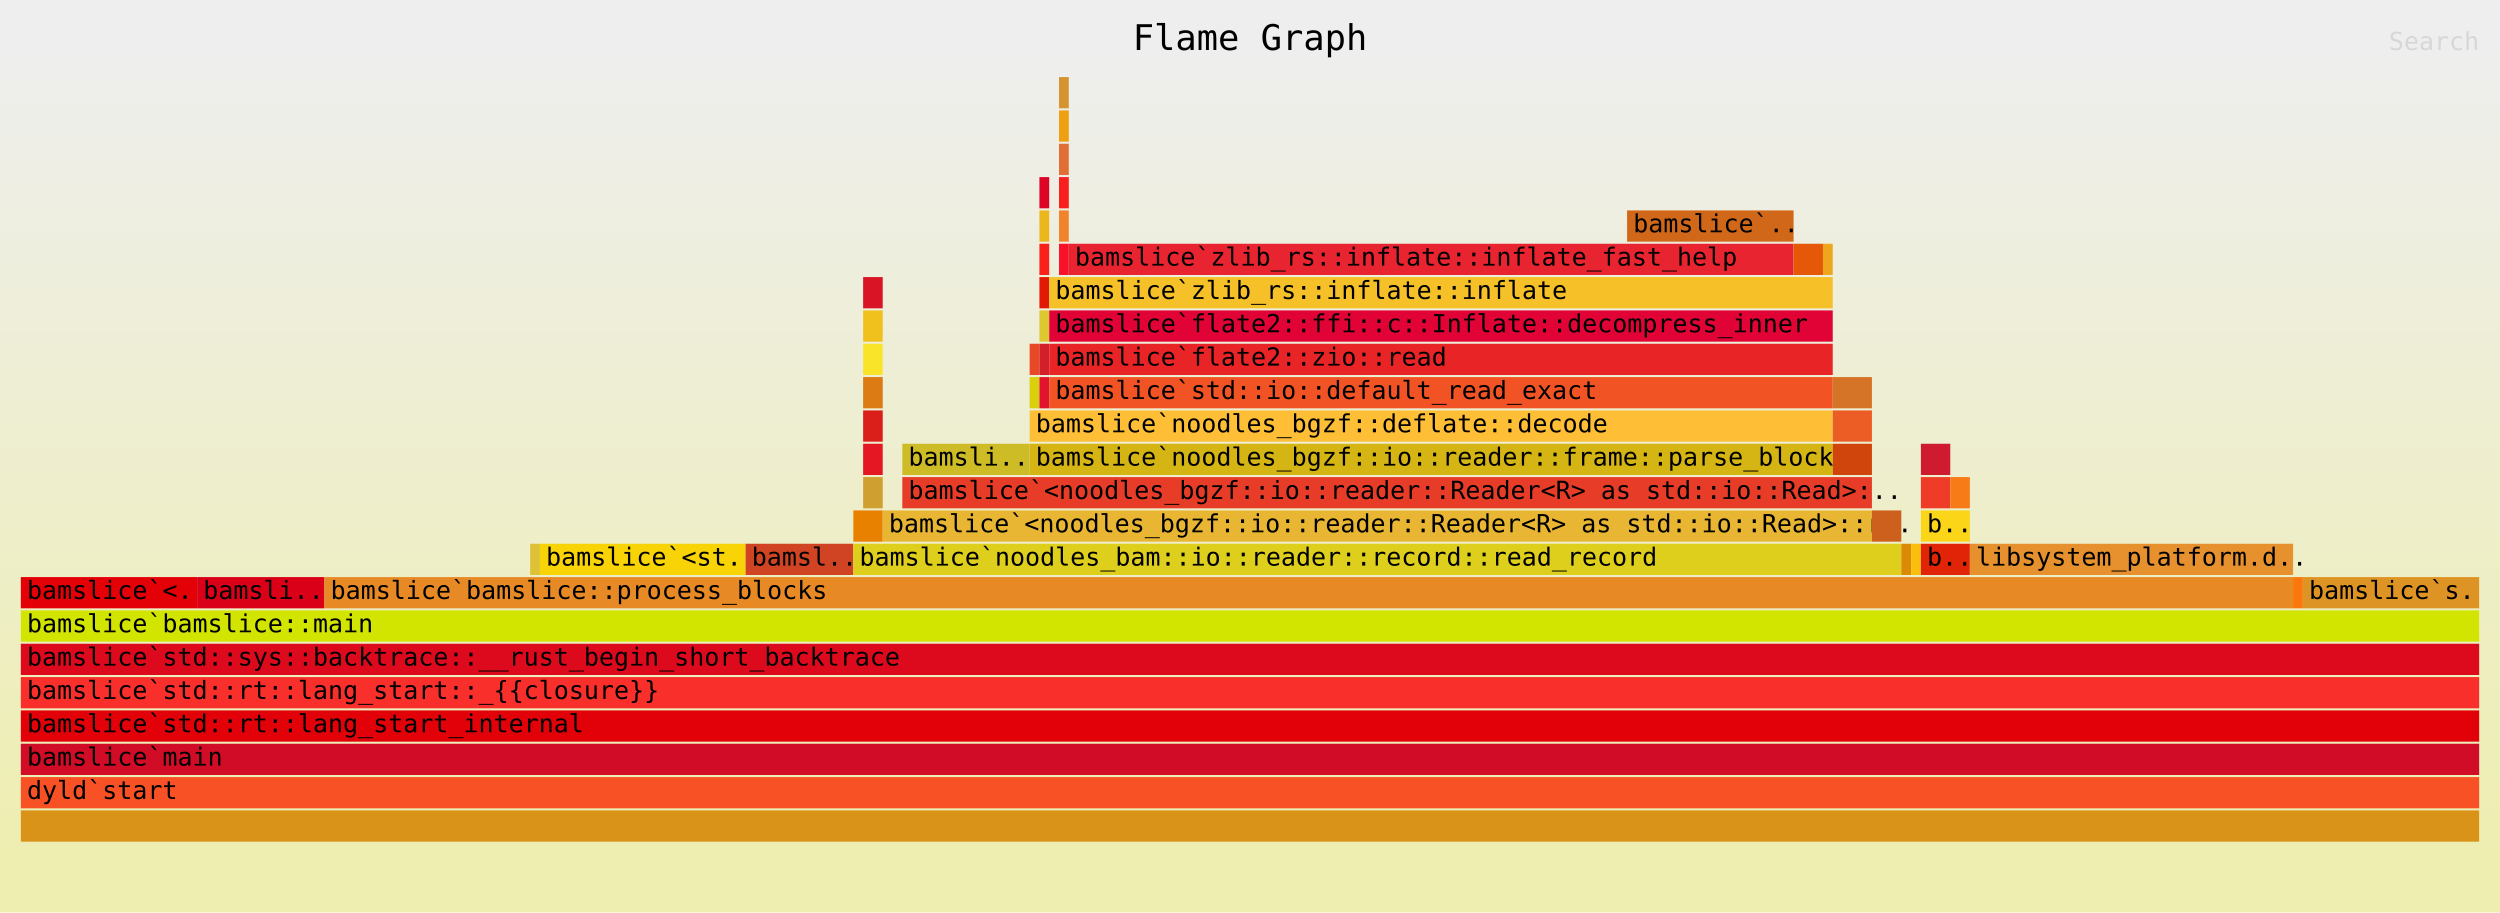
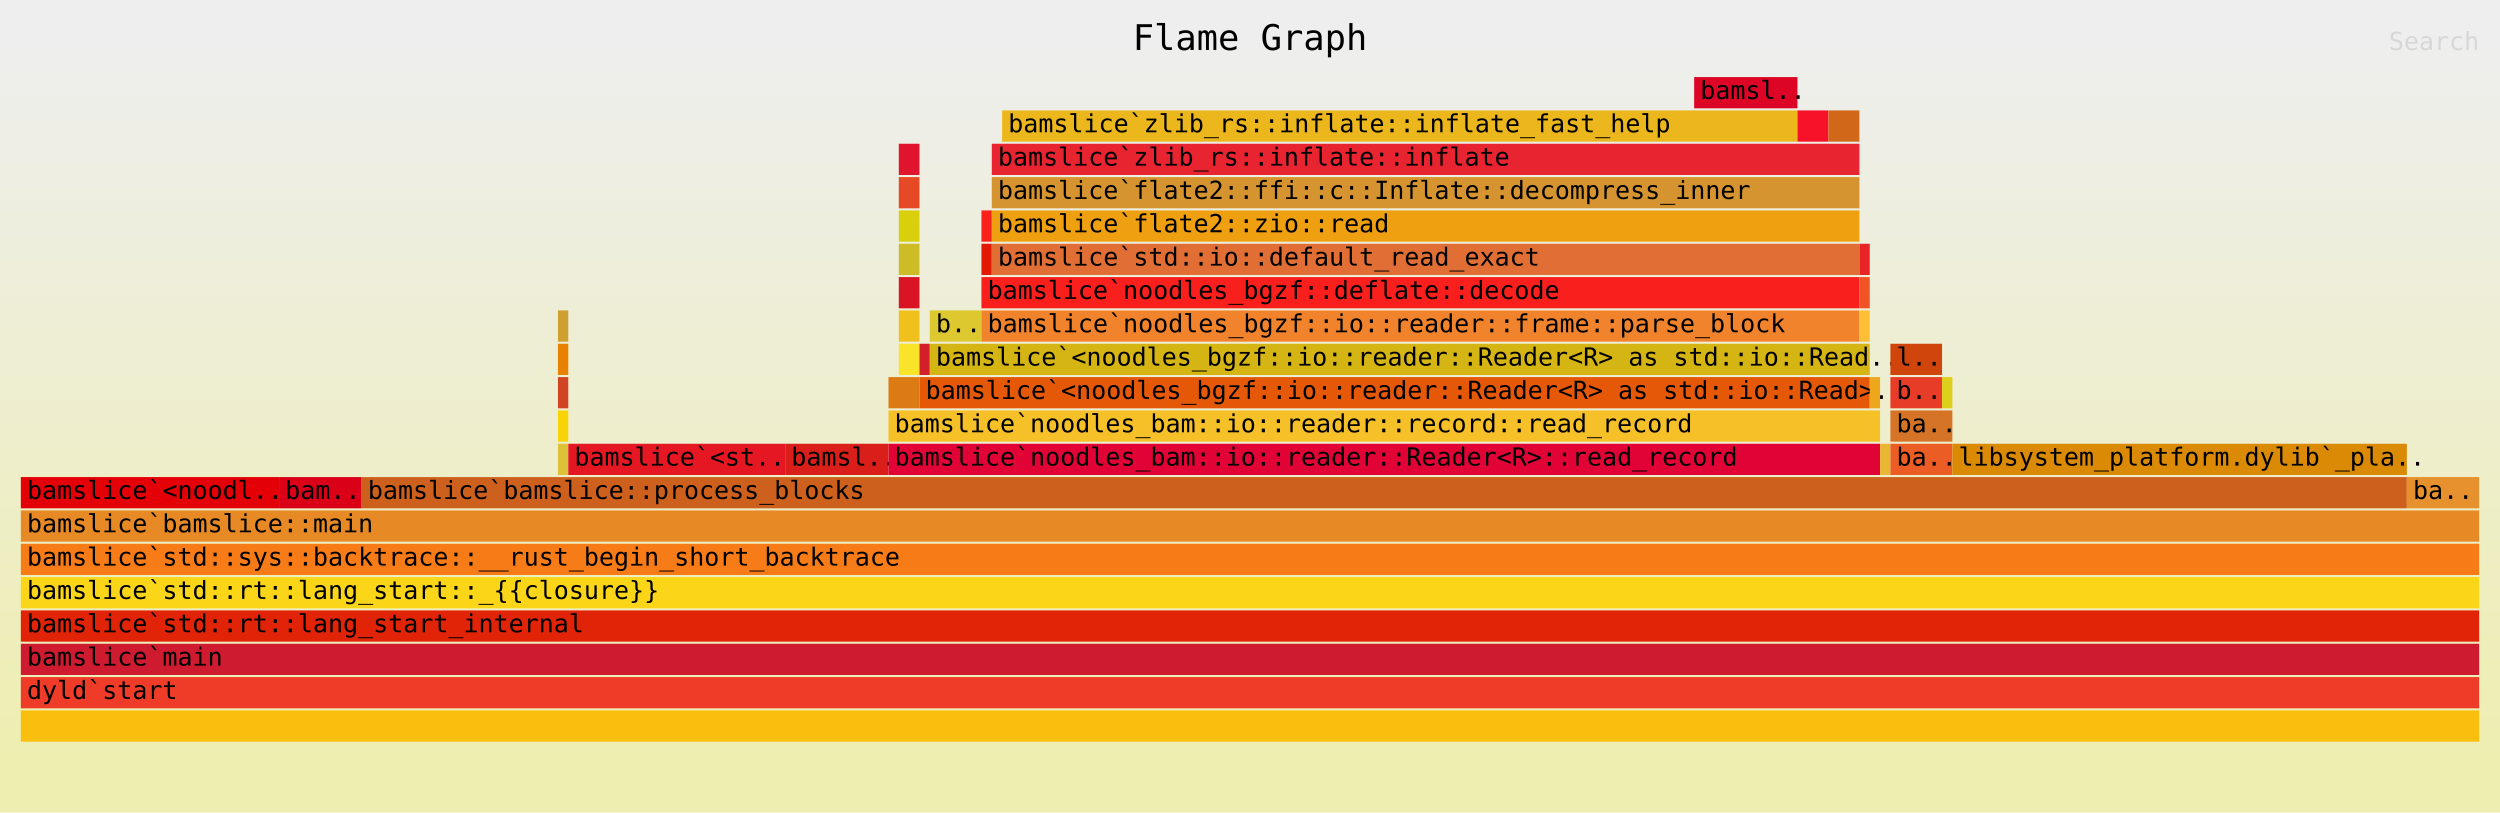
- <svg xmlns="http://www.w3.org/2000/svg" xmlns:ns1="http://github.com/jonhoo/inferno" version="1.1" width="1200" height="438" viewBox="0 0 1200 438">
+ <svg xmlns="http://www.w3.org/2000/svg" xmlns:ns1="http://github.com/jonhoo/inferno" version="1.1" width="1200" height="390" viewBox="0 0 1200 390">
  <defs>
    <linearGradient id="background" y1="0" y2="1" x1="0" x2="0">
      <stop stop-color="#eeeeee" offset="5%" />
      <stop stop-color="#eeeeb0" offset="95%" />
    </linearGradient>
  </defs>
  <style type="text/css">
text { font-family:monospace; font-size:12px }
#title { text-anchor:middle; font-size:17px; }
#matched { text-anchor:end; }
#search { text-anchor:end; opacity:0.1; cursor:pointer; }
#search:hover, #search.show { opacity:1; }
#subtitle { text-anchor:middle; font-color:rgb(160,160,160); }
#unzoom { cursor:pointer; }
#frames &gt; *:hover { stroke:black; stroke-width:0.5; cursor:pointer; }
.hide { display:none; }
.parent { opacity:0.5; }
</style>
-   <rect x="0" y="0" width="100%" height="438" fill="url(#background)" />
+   <rect x="0" y="0" width="100%" height="390" fill="url(#background)" />
  <text id="title" fill="rgb(0,0,0)" x="50%" y="24.00">Flame Graph</text>
-   <text id="details" fill="rgb(0,0,0)" x="10" y="421.00"> </text>
+   <text id="details" fill="rgb(0,0,0)" x="10" y="373.00"> </text>
  <text id="unzoom" class="hide" fill="rgb(0,0,0)" x="10" y="24.00">Reset Zoom</text>
  <text id="search" fill="rgb(0,0,0)" x="1190" y="24.00">Search</text>
-   <text id="matched" fill="rgb(0,0,0)" x="1190" y="421.00"> </text>
-   <svg id="frames" x="10" width="1180" total_samples="251">
-     <g>
-       <rect x="0%" y="277" width="7.171%" height="15" fill="rgb(227,0,7)" ns1:x="0" ns1:w="18" />
-       <text x="0.25%" y="287.50">bamslice`&lt;..</text>
-     </g>
-     <g>
-       <rect x="7.171%" y="277" width="5.179%" height="15" fill="rgb(217,0,24)" ns1:x="18" ns1:w="13" />
-       <text x="7.421%" y="287.50">bamsli..</text>
-     </g>
-     <g>
-       <rect x="20.717%" y="261" width="0.398%" height="15" fill="rgb(221,193,54)" ns1:x="52" ns1:w="1" />
-       <text x="20.967%" y="271.50" />
-     </g>
-     <g>
-       <rect x="21.116%" y="261" width="8.367%" height="15" fill="rgb(248,212,6)" ns1:x="53" ns1:w="21" />
-       <text x="21.366%" y="271.50">bamslice`&lt;st..</text>
-     </g>
-     <g>
-       <rect x="29.482%" y="261" width="4.383%" height="15" fill="rgb(208,68,35)" ns1:x="74" ns1:w="11" />
-       <text x="29.732%" y="271.50">bamsl..</text>
-     </g>
-     <g>
-       <rect x="33.864%" y="245" width="1.195%" height="15" fill="rgb(232,128,0)" ns1:x="85" ns1:w="3" />
-       <text x="34.114%" y="255.50" />
-     </g>
-     <g>
-       <rect x="34.263%" y="229" width="0.797%" height="15" fill="rgb(207,160,47)" ns1:x="86" ns1:w="2" />
-       <text x="34.513%" y="239.50" />
-     </g>
-     <g>
-       <rect x="34.263%" y="213" width="0.797%" height="15" fill="rgb(228,23,34)" ns1:x="86" ns1:w="2" />
-       <text x="34.513%" y="223.50" />
-     </g>
-     <g>
-       <rect x="34.263%" y="197" width="0.797%" height="15" fill="rgb(218,30,26)" ns1:x="86" ns1:w="2" />
-       <text x="34.513%" y="207.50" />
-     </g>
-     <g>
-       <rect x="34.263%" y="181" width="0.797%" height="15" fill="rgb(220,122,19)" ns1:x="86" ns1:w="2" />
-       <text x="34.513%" y="191.50" />
-     </g>
-     <g>
-       <rect x="34.263%" y="165" width="0.797%" height="15" fill="rgb(250,228,42)" ns1:x="86" ns1:w="2" />
-       <text x="34.513%" y="175.50" />
-     </g>
-     <g>
-       <rect x="34.263%" y="149" width="0.797%" height="15" fill="rgb(240,193,28)" ns1:x="86" ns1:w="2" />
-       <text x="34.513%" y="159.50" />
-     </g>
-     <g>
-       <rect x="34.263%" y="133" width="0.797%" height="15" fill="rgb(216,20,37)" ns1:x="86" ns1:w="2" />
-       <text x="34.513%" y="143.50" />
-     </g>
-     <g>
-       <rect x="35.857%" y="213" width="5.179%" height="15" fill="rgb(206,188,39)" ns1:x="90" ns1:w="13" />
-       <text x="36.107%" y="223.50">bamsli..</text>
-     </g>
-     <g>
-       <rect x="41.036%" y="181" width="0.398%" height="15" fill="rgb(217,207,13)" ns1:x="103" ns1:w="1" />
-       <text x="41.286%" y="191.50" />
-     </g>
-     <g>
-       <rect x="41.036%" y="165" width="0.398%" height="15" fill="rgb(231,73,38)" ns1:x="103" ns1:w="1" />
-       <text x="41.286%" y="175.50" />
-     </g>
-     <g>
-       <rect x="41.434%" y="181" width="0.398%" height="15" fill="rgb(225,20,46)" ns1:x="104" ns1:w="1" />
-       <text x="41.684%" y="191.50" />
-     </g>
-     <g>
-       <rect x="41.434%" y="165" width="0.398%" height="15" fill="rgb(210,31,41)" ns1:x="104" ns1:w="1" />
-       <text x="41.684%" y="175.50" />
-     </g>
-     <g>
-       <rect x="41.434%" y="149" width="0.398%" height="15" fill="rgb(221,200,47)" ns1:x="104" ns1:w="1" />
-       <text x="41.684%" y="159.50" />
-     </g>
-     <g>
-       <rect x="41.434%" y="133" width="0.398%" height="15" fill="rgb(226,26,5)" ns1:x="104" ns1:w="1" />
-       <text x="41.684%" y="143.50" />
-     </g>
-     <g>
-       <rect x="41.434%" y="117" width="0.398%" height="15" fill="rgb(249,33,26)" ns1:x="104" ns1:w="1" />
-       <text x="41.684%" y="127.50" />
-     </g>
-     <g>
-       <rect x="41.434%" y="101" width="0.398%" height="15" fill="rgb(235,183,28)" ns1:x="104" ns1:w="1" />
-       <text x="41.684%" y="111.50" />
-     </g>
-     <g>
-       <rect x="41.434%" y="85" width="0.398%" height="15" fill="rgb(221,5,38)" ns1:x="104" ns1:w="1" />
-       <text x="41.684%" y="95.50" />
-     </g>
-     <g>
-       <rect x="42.231%" y="117" width="0.398%" height="15" fill="rgb(247,18,42)" ns1:x="106" ns1:w="1" />
-       <text x="42.481%" y="127.50" />
-     </g>
-     <g>
-       <rect x="42.231%" y="101" width="0.398%" height="15" fill="rgb(241,131,45)" ns1:x="106" ns1:w="1" />
-       <text x="42.481%" y="111.50" />
-     </g>
-     <g>
-       <rect x="42.231%" y="85" width="0.398%" height="15" fill="rgb(249,31,29)" ns1:x="106" ns1:w="1" />
-       <text x="42.481%" y="95.50" />
-     </g>
-     <g>
-       <rect x="42.231%" y="69" width="0.398%" height="15" fill="rgb(225,111,53)" ns1:x="106" ns1:w="1" />
-       <text x="42.481%" y="79.50" />
-     </g>
-     <g>
-       <rect x="42.231%" y="53" width="0.398%" height="15" fill="rgb(238,160,17)" ns1:x="106" ns1:w="1" />
-       <text x="42.481%" y="63.50" />
-     </g>
-     <g>
-       <rect x="42.231%" y="37" width="0.398%" height="15" fill="rgb(214,148,48)" ns1:x="106" ns1:w="1" />
-       <text x="42.481%" y="47.50" />
-     </g>
-     <g>
-       <rect x="42.63%" y="117" width="29.482%" height="15" fill="rgb(232,36,49)" ns1:x="107" ns1:w="74" />
-       <text x="42.88%" y="127.50">bamslice`zlib_rs::inflate::inflate_fast_help</text>
-     </g>
-     <g>
-       <rect x="65.339%" y="101" width="6.773%" height="15" fill="rgb(209,103,24)" ns1:x="164" ns1:w="17" />
-       <text x="65.589%" y="111.50">bamslice`..</text>
-     </g>
-     <g>
-       <rect x="72.112%" y="117" width="1.195%" height="15" fill="rgb(229,88,8)" ns1:x="181" ns1:w="3" />
-       <text x="72.362%" y="127.50" />
-     </g>
-     <g>
-       <rect x="41.036%" y="213" width="32.669%" height="15" fill="rgb(213,181,19)" ns1:x="103" ns1:w="82" />
-       <text x="41.286%" y="223.50">bamslice`noodles_bgzf::io::reader::frame::parse_block</text>
-     </g>
-     <g>
-       <rect x="41.036%" y="197" width="32.669%" height="15" fill="rgb(254,191,54)" ns1:x="103" ns1:w="82" />
-       <text x="41.286%" y="207.50">bamslice`noodles_bgzf::deflate::decode</text>
-     </g>
-     <g>
-       <rect x="41.833%" y="181" width="31.872%" height="15" fill="rgb(241,83,37)" ns1:x="105" ns1:w="80" />
-       <text x="42.083%" y="191.50">bamslice`std::io::default_read_exact</text>
-     </g>
-     <g>
-       <rect x="41.833%" y="165" width="31.872%" height="15" fill="rgb(233,36,39)" ns1:x="105" ns1:w="80" />
-       <text x="42.083%" y="175.50">bamslice`flate2::zio::read</text>
-     </g>
-     <g>
-       <rect x="41.833%" y="149" width="31.872%" height="15" fill="rgb(226,3,54)" ns1:x="105" ns1:w="80" />
-       <text x="42.083%" y="159.50">bamslice`flate2::ffi::c::Inflate::decompress_inner</text>
-     </g>
-     <g>
-       <rect x="41.833%" y="133" width="31.872%" height="15" fill="rgb(245,192,40)" ns1:x="105" ns1:w="80" />
-       <text x="42.083%" y="143.50">bamslice`zlib_rs::inflate::inflate</text>
-     </g>
-     <g>
-       <rect x="73.307%" y="117" width="0.398%" height="15" fill="rgb(238,167,29)" ns1:x="184" ns1:w="1" />
-       <text x="73.557%" y="127.50" />
-     </g>
-     <g>
-       <rect x="35.06%" y="245" width="40.239%" height="15" fill="rgb(232,182,51)" ns1:x="88" ns1:w="101" />
-       <text x="35.31%" y="255.50">bamslice`&lt;noodles_bgzf::io::reader::Reader&lt;R&gt; as std::io::Read&gt;::r..</text>
-     </g>
-     <g>
-       <rect x="35.857%" y="229" width="39.442%" height="15" fill="rgb(231,60,39)" ns1:x="90" ns1:w="99" />
-       <text x="36.107%" y="239.50">bamslice`&lt;noodles_bgzf::io::reader::Reader&lt;R&gt; as std::io::Read&gt;:..</text>
-     </g>
-     <g>
-       <rect x="73.705%" y="213" width="1.594%" height="15" fill="rgb(208,69,12)" ns1:x="185" ns1:w="4" />
-       <text x="73.955%" y="223.50" />
-     </g>
-     <g>
-       <rect x="73.705%" y="197" width="1.594%" height="15" fill="rgb(235,93,37)" ns1:x="185" ns1:w="4" />
-       <text x="73.955%" y="207.50" />
-     </g>
-     <g>
-       <rect x="73.705%" y="181" width="1.594%" height="15" fill="rgb(213,116,39)" ns1:x="185" ns1:w="4" />
-       <text x="73.955%" y="191.50" />
-     </g>
-     <g>
-       <rect x="33.864%" y="261" width="42.63%" height="15" fill="rgb(222,207,29)" ns1:x="85" ns1:w="107" />
-       <text x="34.114%" y="271.50">bamslice`noodles_bam::io::reader::record::read_record</text>
-     </g>
-     <g>
-       <rect x="75.299%" y="245" width="1.195%" height="15" fill="rgb(206,96,30)" ns1:x="189" ns1:w="3" />
-       <text x="75.549%" y="255.50" />
-     </g>
-     <g>
-       <rect x="76.494%" y="261" width="0.398%" height="15" fill="rgb(218,138,4)" ns1:x="192" ns1:w="1" />
-       <text x="76.744%" y="271.50" />
-     </g>
-     <g>
-       <rect x="76.892%" y="261" width="0.398%" height="15" fill="rgb(250,191,14)" ns1:x="193" ns1:w="1" />
-       <text x="77.142%" y="271.50" />
-     </g>
-     <g>
-       <rect x="77.291%" y="229" width="1.195%" height="15" fill="rgb(239,60,40)" ns1:x="194" ns1:w="3" />
-       <text x="77.541%" y="239.50" />
-     </g>
-     <g>
-       <rect x="77.291%" y="213" width="1.195%" height="15" fill="rgb(206,27,48)" ns1:x="194" ns1:w="3" />
-       <text x="77.541%" y="223.50" />
-     </g>
-     <g>
-       <rect x="77.291%" y="261" width="1.992%" height="15" fill="rgb(225,35,8)" ns1:x="194" ns1:w="5" />
-       <text x="77.541%" y="271.50">b..</text>
-     </g>
-     <g>
-       <rect x="77.291%" y="245" width="1.992%" height="15" fill="rgb(250,213,24)" ns1:x="194" ns1:w="5" />
-       <text x="77.541%" y="255.50">b..</text>
-     </g>
-     <g>
-       <rect x="78.486%" y="229" width="0.797%" height="15" fill="rgb(247,123,22)" ns1:x="197" ns1:w="2" />
-       <text x="78.736%" y="239.50" />
-     </g>
-     <g>
-       <rect x="12.351%" y="277" width="80.08%" height="15" fill="rgb(231,138,38)" ns1:x="31" ns1:w="201" />
-       <text x="12.601%" y="287.50">bamslice`bamslice::process_blocks</text>
-     </g>
-     <g>
-       <rect x="79.283%" y="261" width="13.147%" height="15" fill="rgb(231,145,46)" ns1:x="199" ns1:w="33" />
-       <text x="79.533%" y="271.50">libsystem_platform.d..</text>
-     </g>
-     <g>
-       <rect x="92.43%" y="277" width="0.398%" height="15" fill="rgb(251,118,11)" ns1:x="232" ns1:w="1" />
-       <text x="92.68%" y="287.50" />
-     </g>
-     <g>
-       <rect x="0%" y="389" width="100%" height="15" fill="rgb(217,147,25)" ns1:x="0" ns1:w="251" />
-       <text x="0.25%" y="399.50" />
-     </g>
-     <g>
-       <rect x="0%" y="373" width="100%" height="15" fill="rgb(247,81,37)" ns1:x="0" ns1:w="251" />
-       <text x="0.25%" y="383.50">dyld`start</text>
-     </g>
-     <g>
-       <rect x="0%" y="357" width="100%" height="15" fill="rgb(209,12,38)" ns1:x="0" ns1:w="251" />
-       <text x="0.25%" y="367.50">bamslice`main</text>
-     </g>
-     <g>
-       <rect x="0%" y="341" width="100%" height="15" fill="rgb(227,1,9)" ns1:x="0" ns1:w="251" />
-       <text x="0.25%" y="351.50">bamslice`std::rt::lang_start_internal</text>
-     </g>
-     <g>
-       <rect x="0%" y="325" width="100%" height="15" fill="rgb(248,47,43)" ns1:x="0" ns1:w="251" />
-       <text x="0.25%" y="335.50">bamslice`std::rt::lang_start::_{{closure}}</text>
-     </g>
-     <g>
-       <rect x="0%" y="309" width="100%" height="15" fill="rgb(221,10,30)" ns1:x="0" ns1:w="251" />
-       <text x="0.25%" y="319.50">bamslice`std::sys::backtrace::__rust_begin_short_backtrace</text>
-     </g>
-     <g>
-       <rect x="0%" y="293" width="100%" height="15" fill="rgb(210,229,1)" ns1:x="0" ns1:w="251" />
-       <text x="0.25%" y="303.50">bamslice`bamslice::main</text>
-     </g>
-     <g>
-       <rect x="92.829%" y="277" width="7.171%" height="15" fill="rgb(222,148,37)" ns1:x="233" ns1:w="18" />
-       <text x="93.079%" y="287.50">bamslice`s..</text>
+   <text id="matched" fill="rgb(0,0,0)" x="1190" y="373.00"> </text>
+   <svg id="frames" x="10" width="1180" total_samples="238">
+     <g>
+       <rect x="0%" y="229" width="10.504%" height="15" fill="rgb(227,0,7)" ns1:x="0" ns1:w="25" />
+       <text x="0.25%" y="239.50">bamslice`&lt;noodl..</text>
+     </g>
+     <g>
+       <rect x="10.504%" y="229" width="3.361%" height="15" fill="rgb(217,0,24)" ns1:x="25" ns1:w="8" />
+       <text x="10.754%" y="239.50">bam..</text>
+     </g>
+     <g>
+       <rect x="21.849%" y="213" width="0.42%" height="15" fill="rgb(221,193,54)" ns1:x="52" ns1:w="1" />
+       <text x="22.099%" y="223.50" />
+     </g>
+     <g>
+       <rect x="21.849%" y="197" width="0.42%" height="15" fill="rgb(248,212,6)" ns1:x="52" ns1:w="1" />
+       <text x="22.099%" y="207.50" />
+     </g>
+     <g>
+       <rect x="21.849%" y="181" width="0.42%" height="15" fill="rgb(208,68,35)" ns1:x="52" ns1:w="1" />
+       <text x="22.099%" y="191.50" />
+     </g>
+     <g>
+       <rect x="21.849%" y="165" width="0.42%" height="15" fill="rgb(232,128,0)" ns1:x="52" ns1:w="1" />
+       <text x="22.099%" y="175.50" />
+     </g>
+     <g>
+       <rect x="21.849%" y="149" width="0.42%" height="15" fill="rgb(207,160,47)" ns1:x="52" ns1:w="1" />
+       <text x="22.099%" y="159.50" />
+     </g>
+     <g>
+       <rect x="22.269%" y="213" width="8.823%" height="15" fill="rgb(228,23,34)" ns1:x="53" ns1:w="21" />
+       <text x="22.519%" y="223.50">bamslice`&lt;st..</text>
+     </g>
+     <g>
+       <rect x="31.092%" y="213" width="4.202%" height="15" fill="rgb(218,30,26)" ns1:x="74" ns1:w="10" />
+       <text x="31.342%" y="223.50">bamsl..</text>
+     </g>
+     <g>
+       <rect x="35.294%" y="181" width="1.26%" height="15" fill="rgb(220,122,19)" ns1:x="84" ns1:w="3" />
+       <text x="35.544%" y="191.50" />
+     </g>
+     <g>
+       <rect x="35.714%" y="165" width="0.84%" height="15" fill="rgb(250,228,42)" ns1:x="85" ns1:w="2" />
+       <text x="35.964%" y="175.50" />
+     </g>
+     <g>
+       <rect x="35.714%" y="149" width="0.84%" height="15" fill="rgb(240,193,28)" ns1:x="85" ns1:w="2" />
+       <text x="35.964%" y="159.50" />
+     </g>
+     <g>
+       <rect x="35.714%" y="133" width="0.84%" height="15" fill="rgb(216,20,37)" ns1:x="85" ns1:w="2" />
+       <text x="35.964%" y="143.50" />
+     </g>
+     <g>
+       <rect x="35.714%" y="117" width="0.84%" height="15" fill="rgb(206,188,39)" ns1:x="85" ns1:w="2" />
+       <text x="35.964%" y="127.50" />
+     </g>
+     <g>
+       <rect x="35.714%" y="101" width="0.84%" height="15" fill="rgb(217,207,13)" ns1:x="85" ns1:w="2" />
+       <text x="35.964%" y="111.50" />
+     </g>
+     <g>
+       <rect x="35.714%" y="85" width="0.84%" height="15" fill="rgb(231,73,38)" ns1:x="85" ns1:w="2" />
+       <text x="35.964%" y="95.50" />
+     </g>
+     <g>
+       <rect x="35.714%" y="69" width="0.84%" height="15" fill="rgb(225,20,46)" ns1:x="85" ns1:w="2" />
+       <text x="35.964%" y="79.50" />
+     </g>
+     <g>
+       <rect x="36.555%" y="165" width="0.42%" height="15" fill="rgb(210,31,41)" ns1:x="87" ns1:w="1" />
+       <text x="36.805%" y="175.50" />
+     </g>
+     <g>
+       <rect x="36.975%" y="149" width="2.101%" height="15" fill="rgb(221,200,47)" ns1:x="88" ns1:w="5" />
+       <text x="37.225%" y="159.50">b..</text>
+     </g>
+     <g>
+       <rect x="39.076%" y="117" width="0.42%" height="15" fill="rgb(226,26,5)" ns1:x="93" ns1:w="1" />
+       <text x="39.326%" y="127.50" />
+     </g>
+     <g>
+       <rect x="39.076%" y="101" width="0.42%" height="15" fill="rgb(249,33,26)" ns1:x="93" ns1:w="1" />
+       <text x="39.326%" y="111.50" />
+     </g>
+     <g>
+       <rect x="39.916%" y="53" width="32.353%" height="15" fill="rgb(235,183,28)" ns1:x="95" ns1:w="77" />
+       <text x="40.166%" y="63.50">bamslice`zlib_rs::inflate::inflate_fast_help</text>
+     </g>
+     <g>
+       <rect x="68.067%" y="37" width="4.202%" height="15" fill="rgb(221,5,38)" ns1:x="162" ns1:w="10" />
+       <text x="68.317%" y="47.50">bamsl..</text>
+     </g>
+     <g>
+       <rect x="72.269%" y="53" width="1.26%" height="15" fill="rgb(247,18,42)" ns1:x="172" ns1:w="3" />
+       <text x="72.519%" y="63.50" />
+     </g>
+     <g>
+       <rect x="39.076%" y="149" width="35.714%" height="15" fill="rgb(241,131,45)" ns1:x="93" ns1:w="85" />
+       <text x="39.326%" y="159.50">bamslice`noodles_bgzf::io::reader::frame::parse_block</text>
+     </g>
+     <g>
+       <rect x="39.076%" y="133" width="35.714%" height="15" fill="rgb(249,31,29)" ns1:x="93" ns1:w="85" />
+       <text x="39.326%" y="143.50">bamslice`noodles_bgzf::deflate::decode</text>
+     </g>
+     <g>
+       <rect x="39.496%" y="117" width="35.294%" height="15" fill="rgb(225,111,53)" ns1:x="94" ns1:w="84" />
+       <text x="39.746%" y="127.50">bamslice`std::io::default_read_exact</text>
+     </g>
+     <g>
+       <rect x="39.496%" y="101" width="35.294%" height="15" fill="rgb(238,160,17)" ns1:x="94" ns1:w="84" />
+       <text x="39.746%" y="111.50">bamslice`flate2::zio::read</text>
+     </g>
+     <g>
+       <rect x="39.496%" y="85" width="35.294%" height="15" fill="rgb(214,148,48)" ns1:x="94" ns1:w="84" />
+       <text x="39.746%" y="95.50">bamslice`flate2::ffi::c::Inflate::decompress_inner</text>
+     </g>
+     <g>
+       <rect x="39.496%" y="69" width="35.294%" height="15" fill="rgb(232,36,49)" ns1:x="94" ns1:w="84" />
+       <text x="39.746%" y="79.50">bamslice`zlib_rs::inflate::inflate</text>
+     </g>
+     <g>
+       <rect x="73.529%" y="53" width="1.26%" height="15" fill="rgb(209,103,24)" ns1:x="175" ns1:w="3" />
+       <text x="73.779%" y="63.50" />
+     </g>
+     <g>
+       <rect x="36.555%" y="181" width="38.656%" height="15" fill="rgb(229,88,8)" ns1:x="87" ns1:w="92" />
+       <text x="36.805%" y="191.50">bamslice`&lt;noodles_bgzf::io::reader::Reader&lt;R&gt; as std::io::Read&gt;..</text>
+     </g>
+     <g>
+       <rect x="36.975%" y="165" width="38.235%" height="15" fill="rgb(213,181,19)" ns1:x="88" ns1:w="91" />
+       <text x="37.225%" y="175.50">bamslice`&lt;noodles_bgzf::io::reader::Reader&lt;R&gt; as std::io::Read..</text>
+     </g>
+     <g>
+       <rect x="74.79%" y="149" width="0.42%" height="15" fill="rgb(254,191,54)" ns1:x="178" ns1:w="1" />
+       <text x="75.04%" y="159.50" />
+     </g>
+     <g>
+       <rect x="74.79%" y="133" width="0.42%" height="15" fill="rgb(241,83,37)" ns1:x="178" ns1:w="1" />
+       <text x="75.04%" y="143.50" />
+     </g>
+     <g>
+       <rect x="74.79%" y="117" width="0.42%" height="15" fill="rgb(233,36,39)" ns1:x="178" ns1:w="1" />
+       <text x="75.04%" y="127.50" />
+     </g>
+     <g>
+       <rect x="35.294%" y="213" width="40.336%" height="15" fill="rgb(226,3,54)" ns1:x="84" ns1:w="96" />
+       <text x="35.544%" y="223.50">bamslice`noodles_bam::io::reader::Reader&lt;R&gt;::read_record</text>
+     </g>
+     <g>
+       <rect x="35.294%" y="197" width="40.336%" height="15" fill="rgb(245,192,40)" ns1:x="84" ns1:w="96" />
+       <text x="35.544%" y="207.50">bamslice`noodles_bam::io::reader::record::read_record</text>
+     </g>
+     <g>
+       <rect x="75.21%" y="181" width="0.42%" height="15" fill="rgb(238,167,29)" ns1:x="179" ns1:w="1" />
+       <text x="75.46%" y="191.50" />
+     </g>
+     <g>
+       <rect x="75.63%" y="213" width="0.42%" height="15" fill="rgb(232,182,51)" ns1:x="180" ns1:w="1" />
+       <text x="75.88%" y="223.50" />
+     </g>
+     <g>
+       <rect x="76.05%" y="181" width="2.101%" height="15" fill="rgb(231,60,39)" ns1:x="181" ns1:w="5" />
+       <text x="76.3%" y="191.50">b..</text>
+     </g>
+     <g>
+       <rect x="76.05%" y="165" width="2.101%" height="15" fill="rgb(208,69,12)" ns1:x="181" ns1:w="5" />
+       <text x="76.3%" y="175.50">l..</text>
+     </g>
+     <g>
+       <rect x="76.05%" y="213" width="2.521%" height="15" fill="rgb(235,93,37)" ns1:x="181" ns1:w="6" />
+       <text x="76.3%" y="223.50">ba..</text>
+     </g>
+     <g>
+       <rect x="76.05%" y="197" width="2.521%" height="15" fill="rgb(213,116,39)" ns1:x="181" ns1:w="6" />
+       <text x="76.3%" y="207.50">ba..</text>
+     </g>
+     <g>
+       <rect x="78.151%" y="181" width="0.42%" height="15" fill="rgb(222,207,29)" ns1:x="186" ns1:w="1" />
+       <text x="78.401%" y="191.50" />
+     </g>
+     <g>
+       <rect x="13.866%" y="229" width="83.193%" height="15" fill="rgb(206,96,30)" ns1:x="33" ns1:w="198" />
+       <text x="14.116%" y="239.50">bamslice`bamslice::process_blocks</text>
+     </g>
+     <g>
+       <rect x="78.571%" y="213" width="18.487%" height="15" fill="rgb(218,138,4)" ns1:x="187" ns1:w="44" />
+       <text x="78.821%" y="223.50">libsystem_platform.dylib`_pla..</text>
+     </g>
+     <g>
+       <rect x="0%" y="341" width="100%" height="15" fill="rgb(250,191,14)" ns1:x="0" ns1:w="238" />
+       <text x="0.25%" y="351.50" />
+     </g>
+     <g>
+       <rect x="0%" y="325" width="100%" height="15" fill="rgb(239,60,40)" ns1:x="0" ns1:w="238" />
+       <text x="0.25%" y="335.50">dyld`start</text>
+     </g>
+     <g>
+       <rect x="0%" y="309" width="100%" height="15" fill="rgb(206,27,48)" ns1:x="0" ns1:w="238" />
+       <text x="0.25%" y="319.50">bamslice`main</text>
+     </g>
+     <g>
+       <rect x="0%" y="293" width="100%" height="15" fill="rgb(225,35,8)" ns1:x="0" ns1:w="238" />
+       <text x="0.25%" y="303.50">bamslice`std::rt::lang_start_internal</text>
+     </g>
+     <g>
+       <rect x="0%" y="277" width="100%" height="15" fill="rgb(250,213,24)" ns1:x="0" ns1:w="238" />
+       <text x="0.25%" y="287.50">bamslice`std::rt::lang_start::_{{closure}}</text>
+     </g>
+     <g>
+       <rect x="0%" y="261" width="100%" height="15" fill="rgb(247,123,22)" ns1:x="0" ns1:w="238" />
+       <text x="0.25%" y="271.50">bamslice`std::sys::backtrace::__rust_begin_short_backtrace</text>
+     </g>
+     <g>
+       <rect x="0%" y="245" width="100%" height="15" fill="rgb(231,138,38)" ns1:x="0" ns1:w="238" />
+       <text x="0.25%" y="255.50">bamslice`bamslice::main</text>
+     </g>
+     <g>
+       <rect x="97.059%" y="229" width="2.941%" height="15" fill="rgb(231,145,46)" ns1:x="231" ns1:w="7" />
+       <text x="97.309%" y="239.50">ba..</text>
    </g>
  </svg>
</svg>
